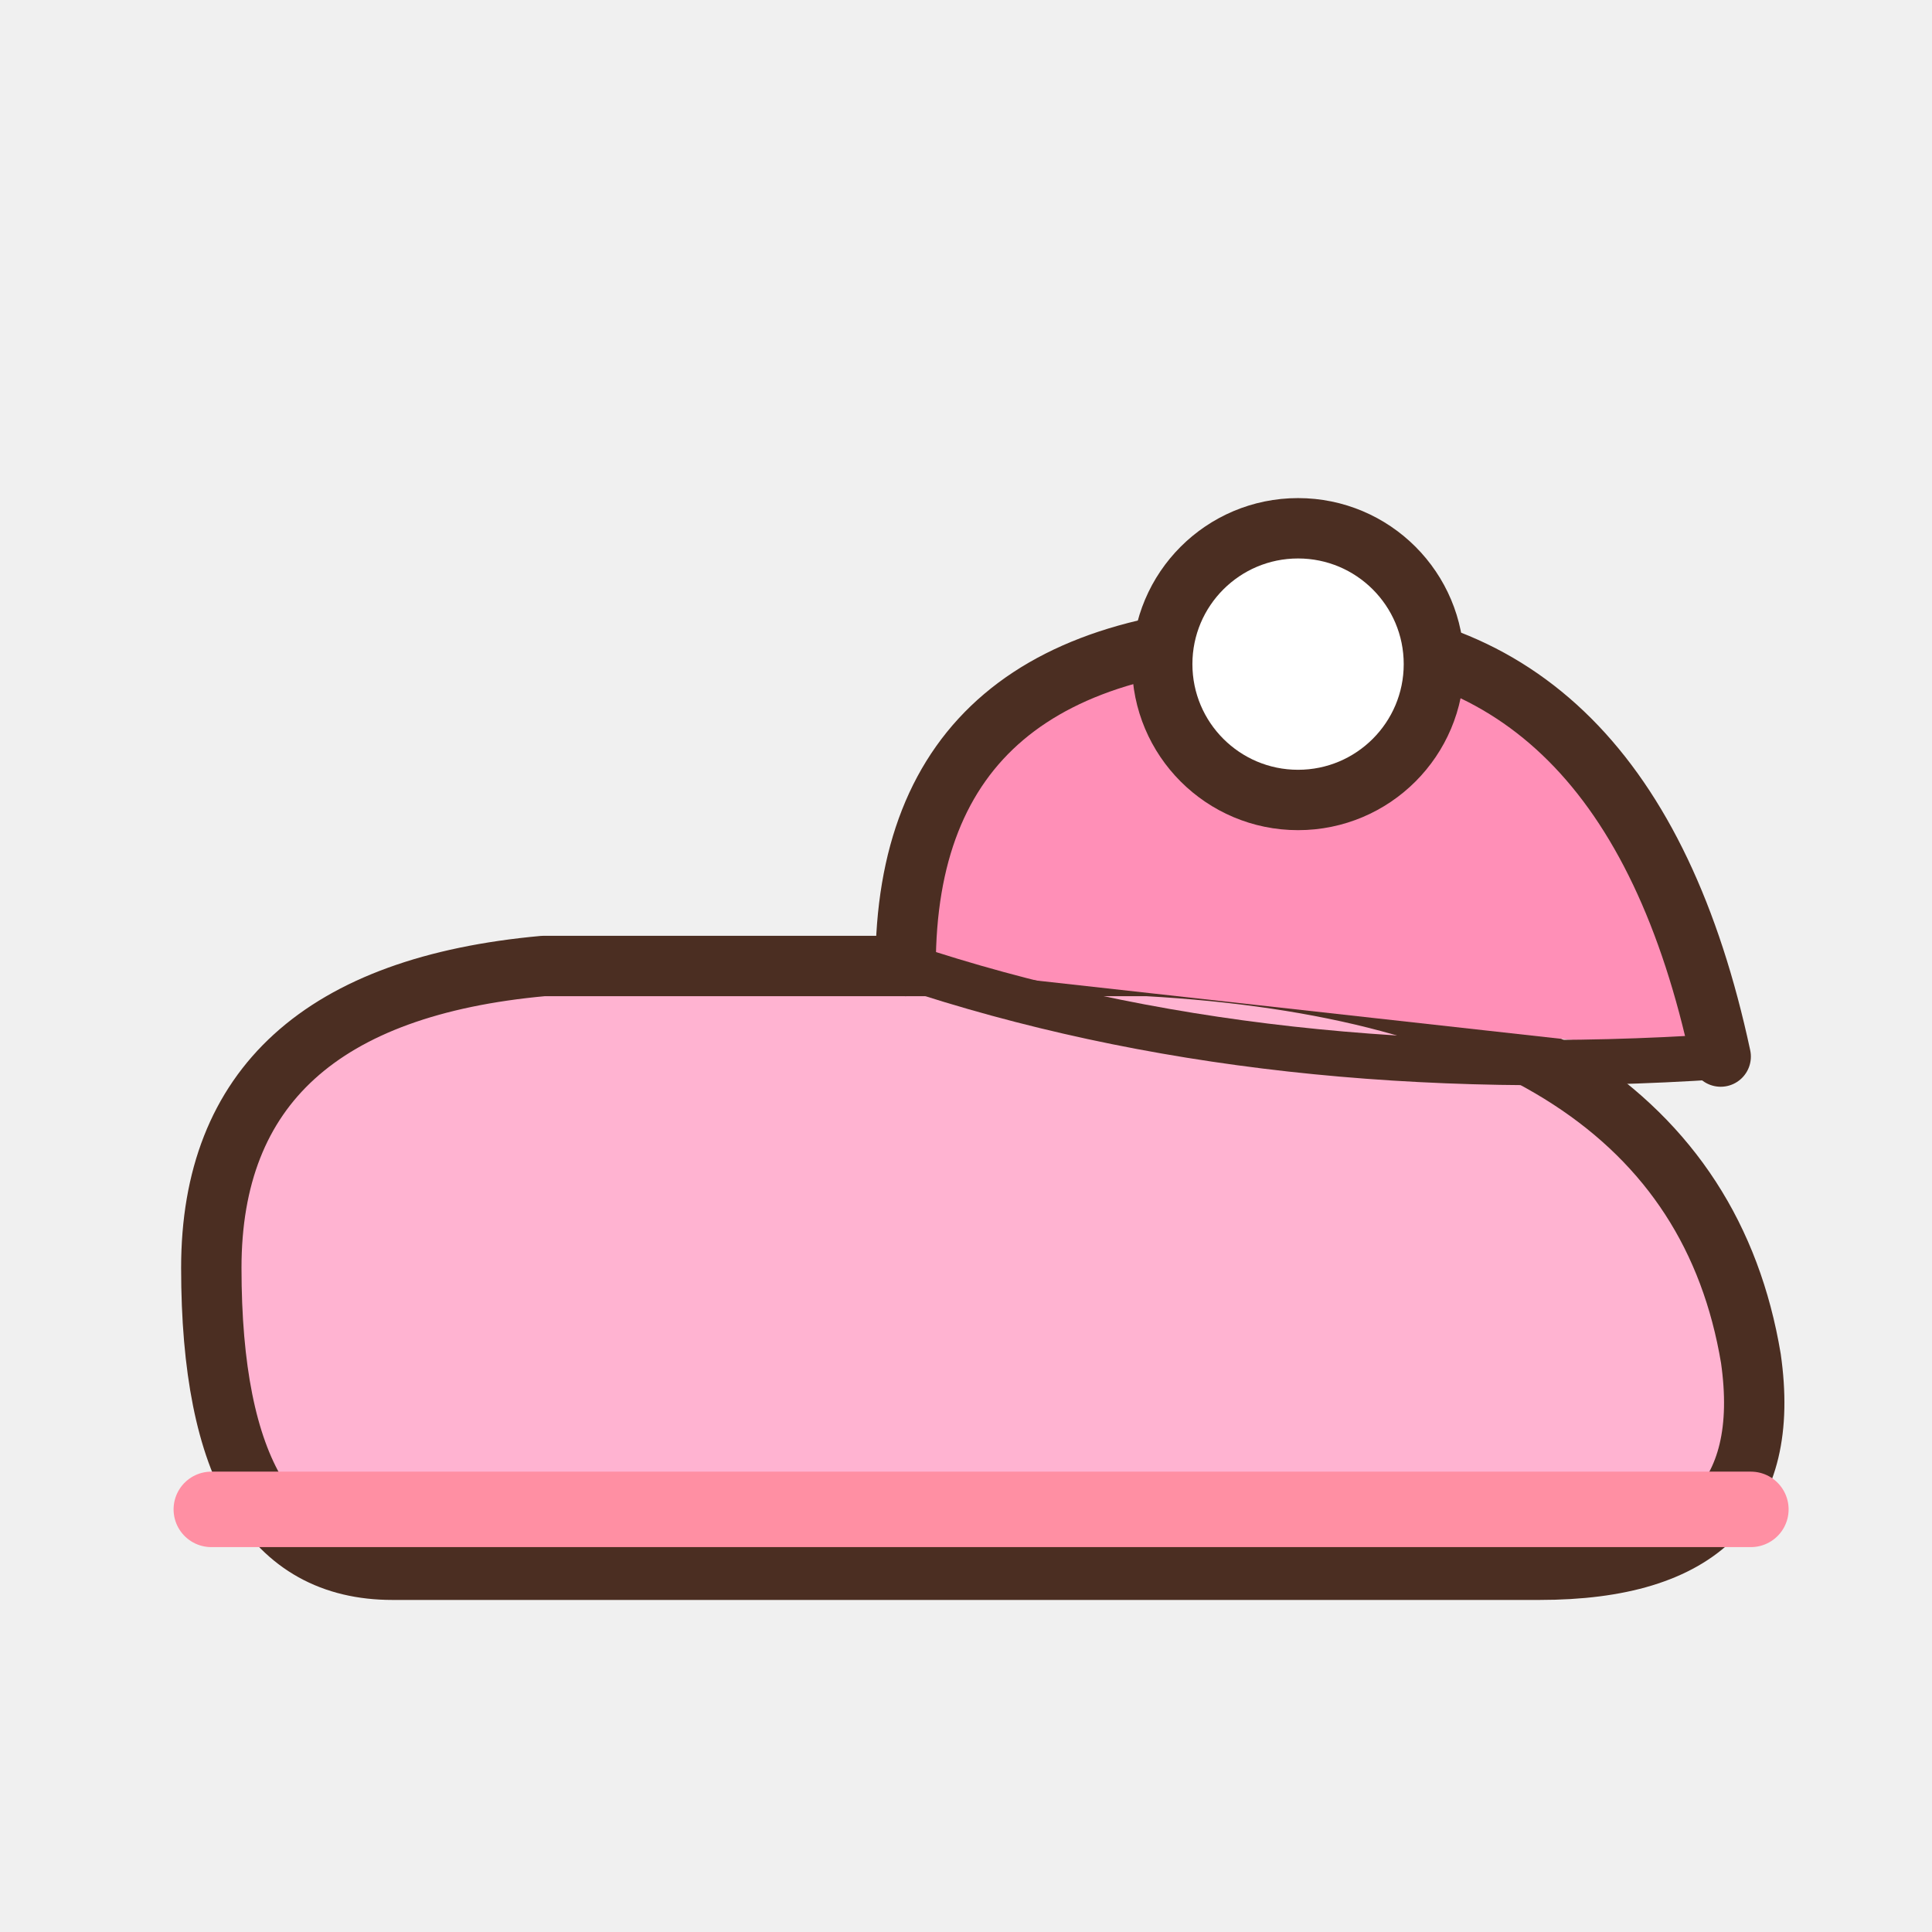
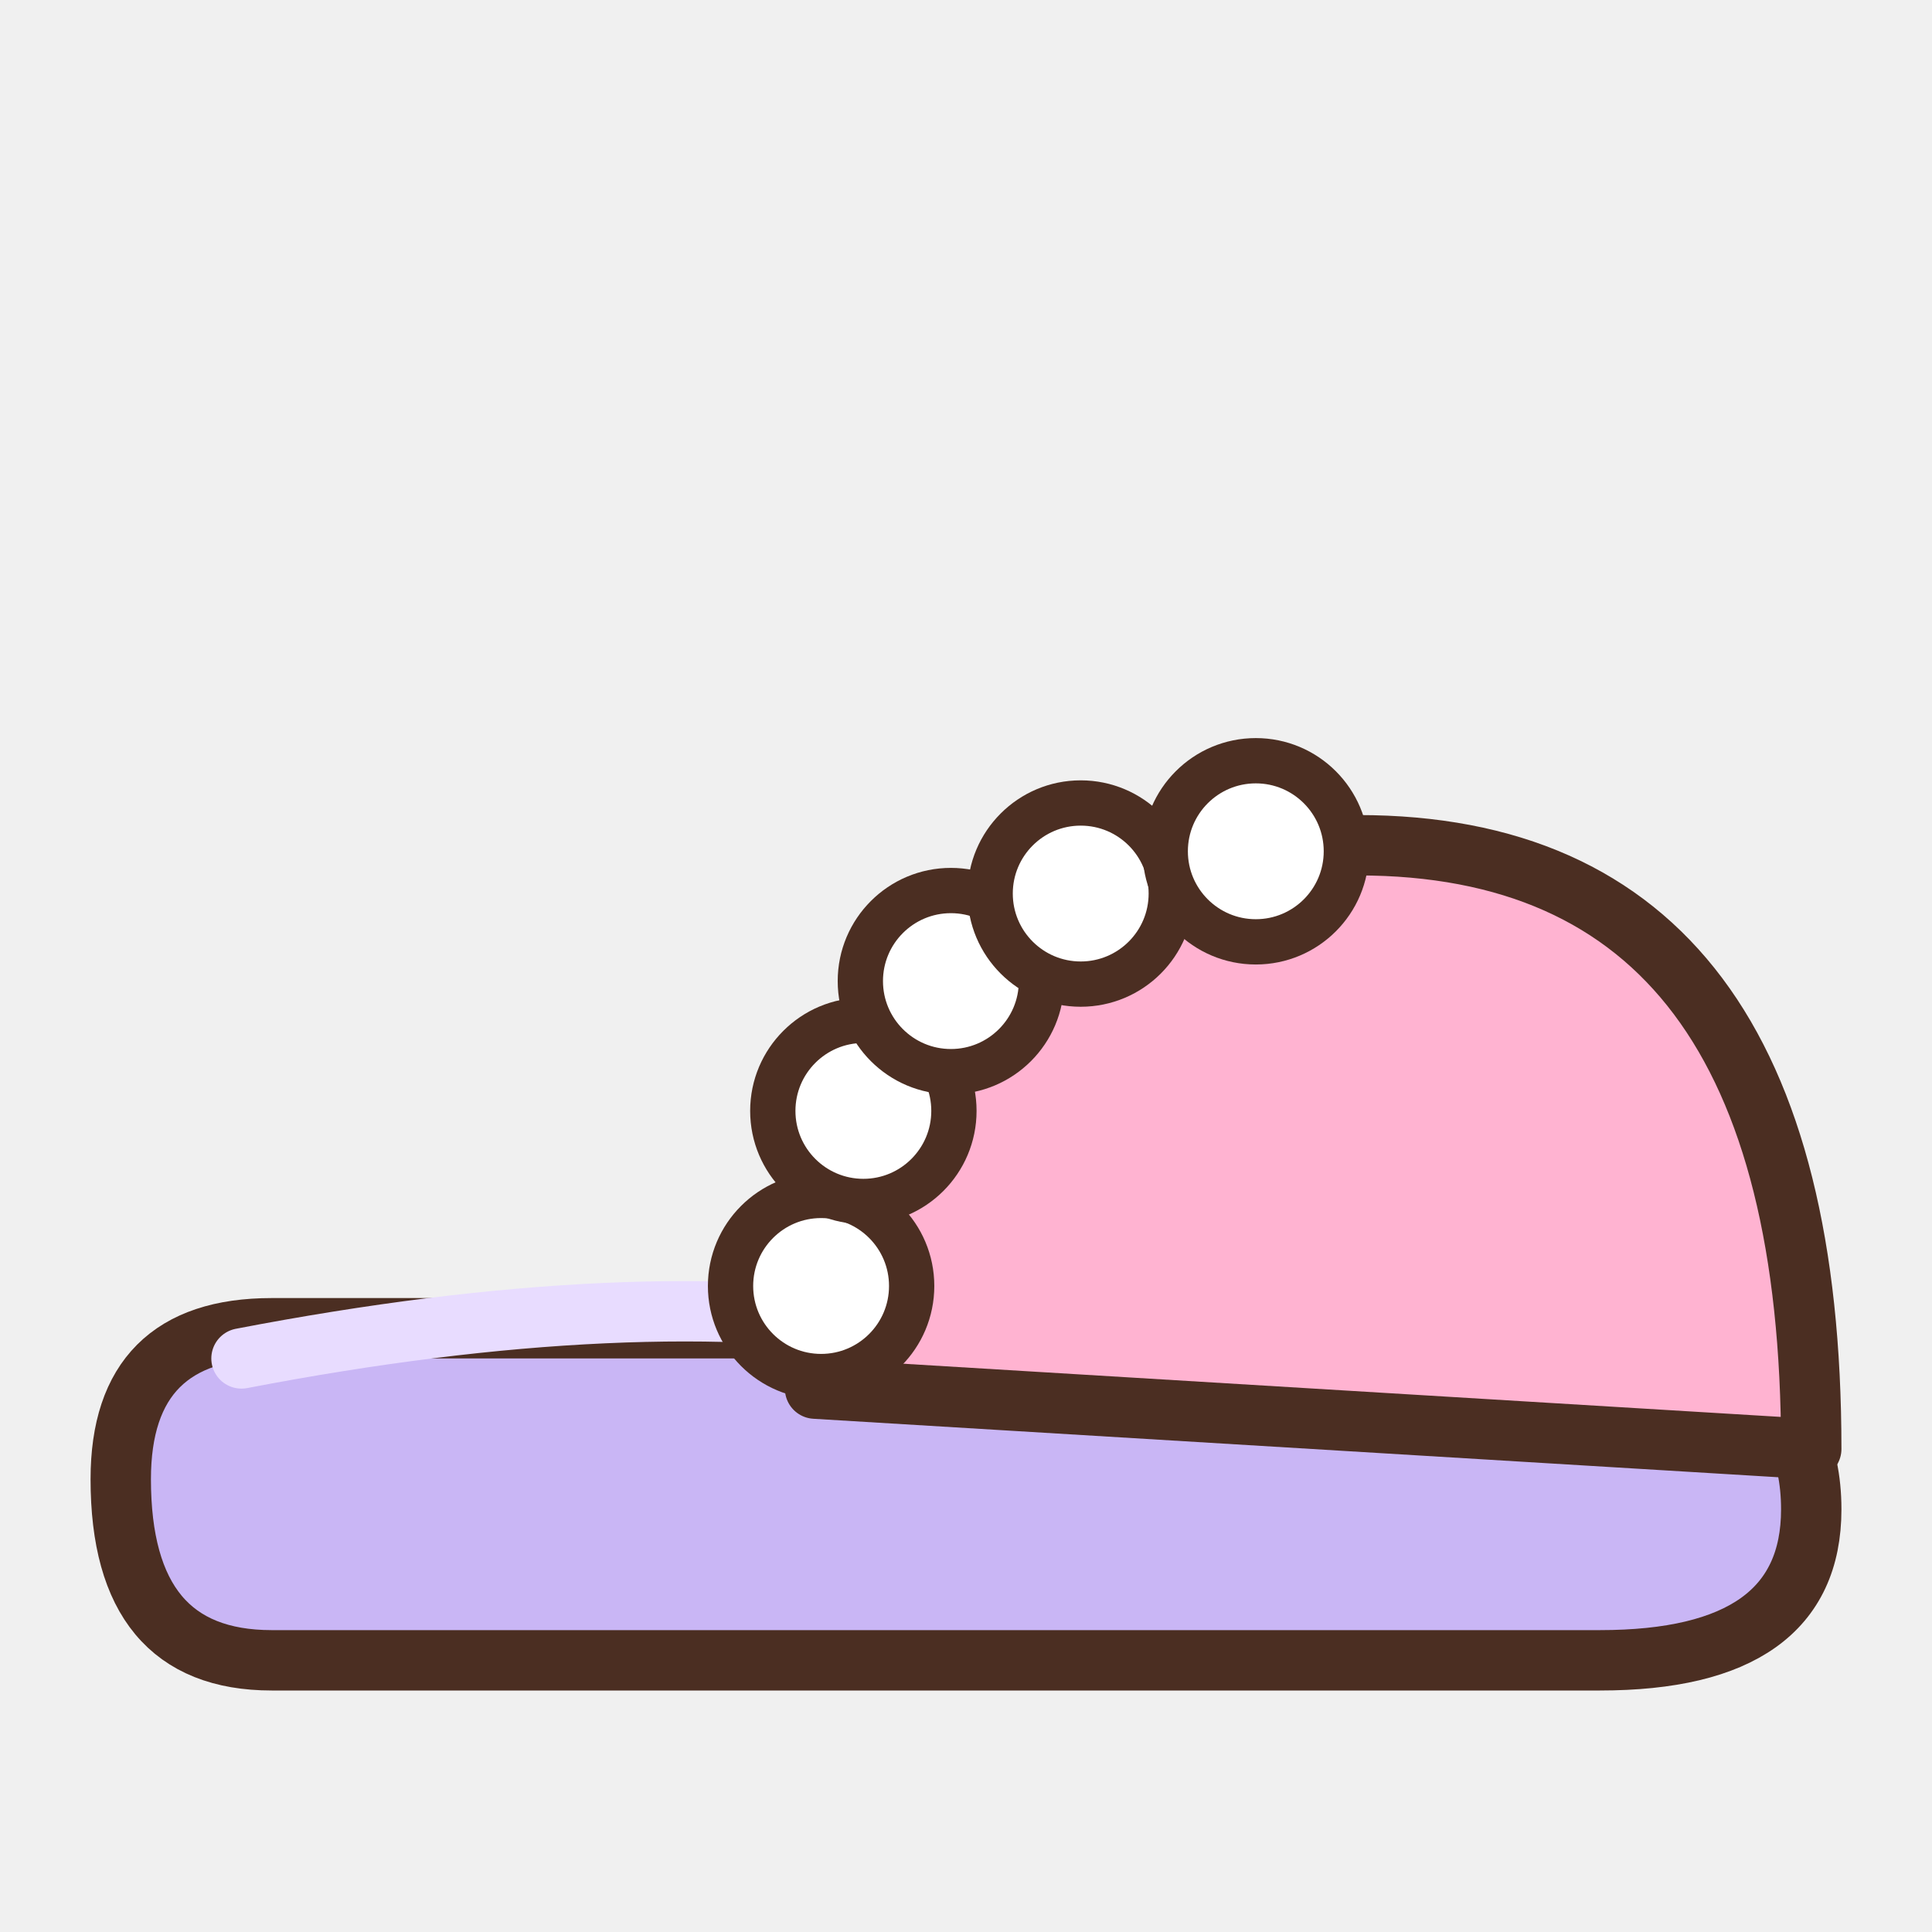
<svg xmlns="http://www.w3.org/2000/svg" viewBox="0 0 128 128">
  <g stroke="#4b2e22" stroke-width="4" stroke-linejoin="round" stroke-linecap="round">
-     <path d="M14 84q0-18 22-20h40q36 2 40 26 2 14-14 14H26q-12 0-12-20Z" fill="#ffb3d1" />
-     <path d="M60 64q0-22 26-22 22 0 28 28" fill="#ff8fb7" />
-     <path d="M60 64q24 8 54 6" fill="none" stroke-width="3" />
-     <circle cx="86" cy="44" r="9" fill="#ffffff" />
-     <path d="M14 100h102" stroke="#ff8fa3" stroke-width="5" />
+     <path d="M8 98q0-10 10-10h84q18 0 18 12 0 10-14 10H18q-10 0-10-12Z" fill="#c9b6f5" />
+     <path d="M16 90q26-5 44-2" fill="none" stroke="#e8dcff" stroke-width="4" />
+     <path d="M54 92Q54 56 90 56q30 0 30 40Z" fill="#ffb3d1" />
+     <circle cx="54.4" cy="85.2" r="6" fill="#ffffff" stroke-width="3" />
+     <circle cx="57.2" cy="73.6" r="6" fill="#ffffff" stroke-width="3" />
+     <circle cx="63.0" cy="65.0" r="6" fill="#ffffff" stroke-width="3" />
+     <circle cx="71.6" cy="59.2" r="6" fill="#ffffff" stroke-width="3" />
+     <circle cx="83.2" cy="56.4" r="6" fill="#ffffff" stroke-width="3" />
  </g>
</svg>
